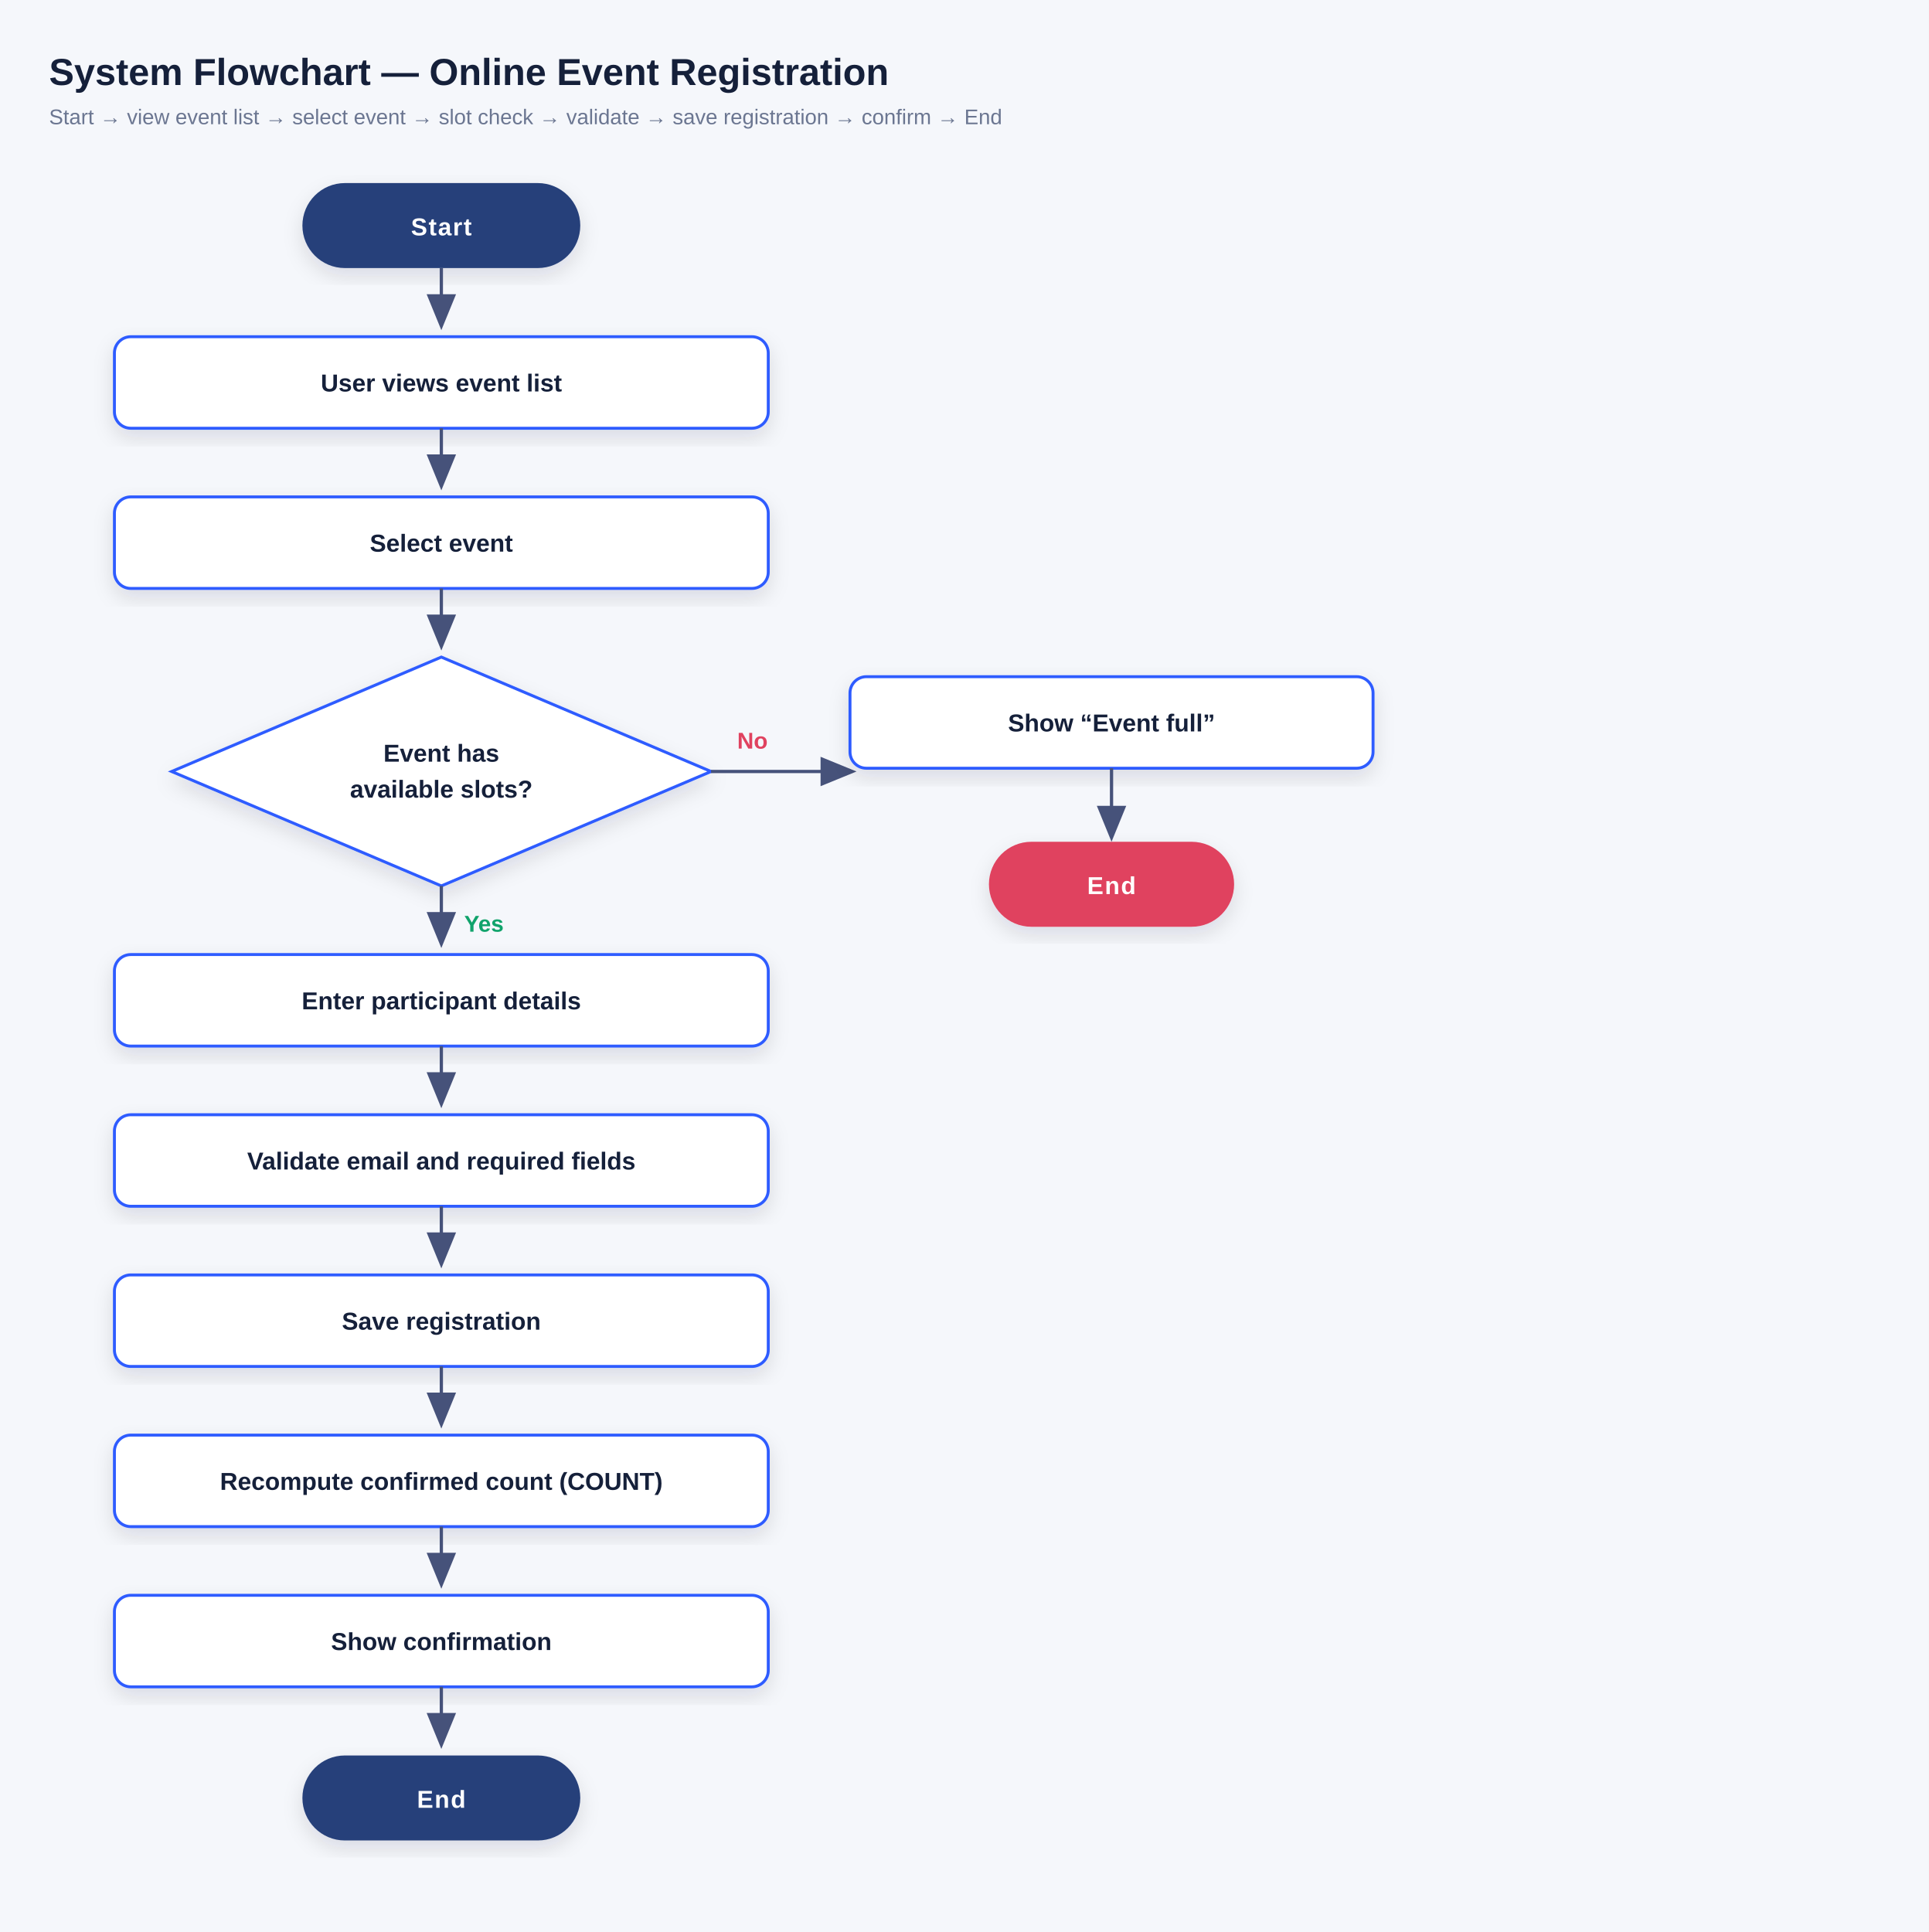
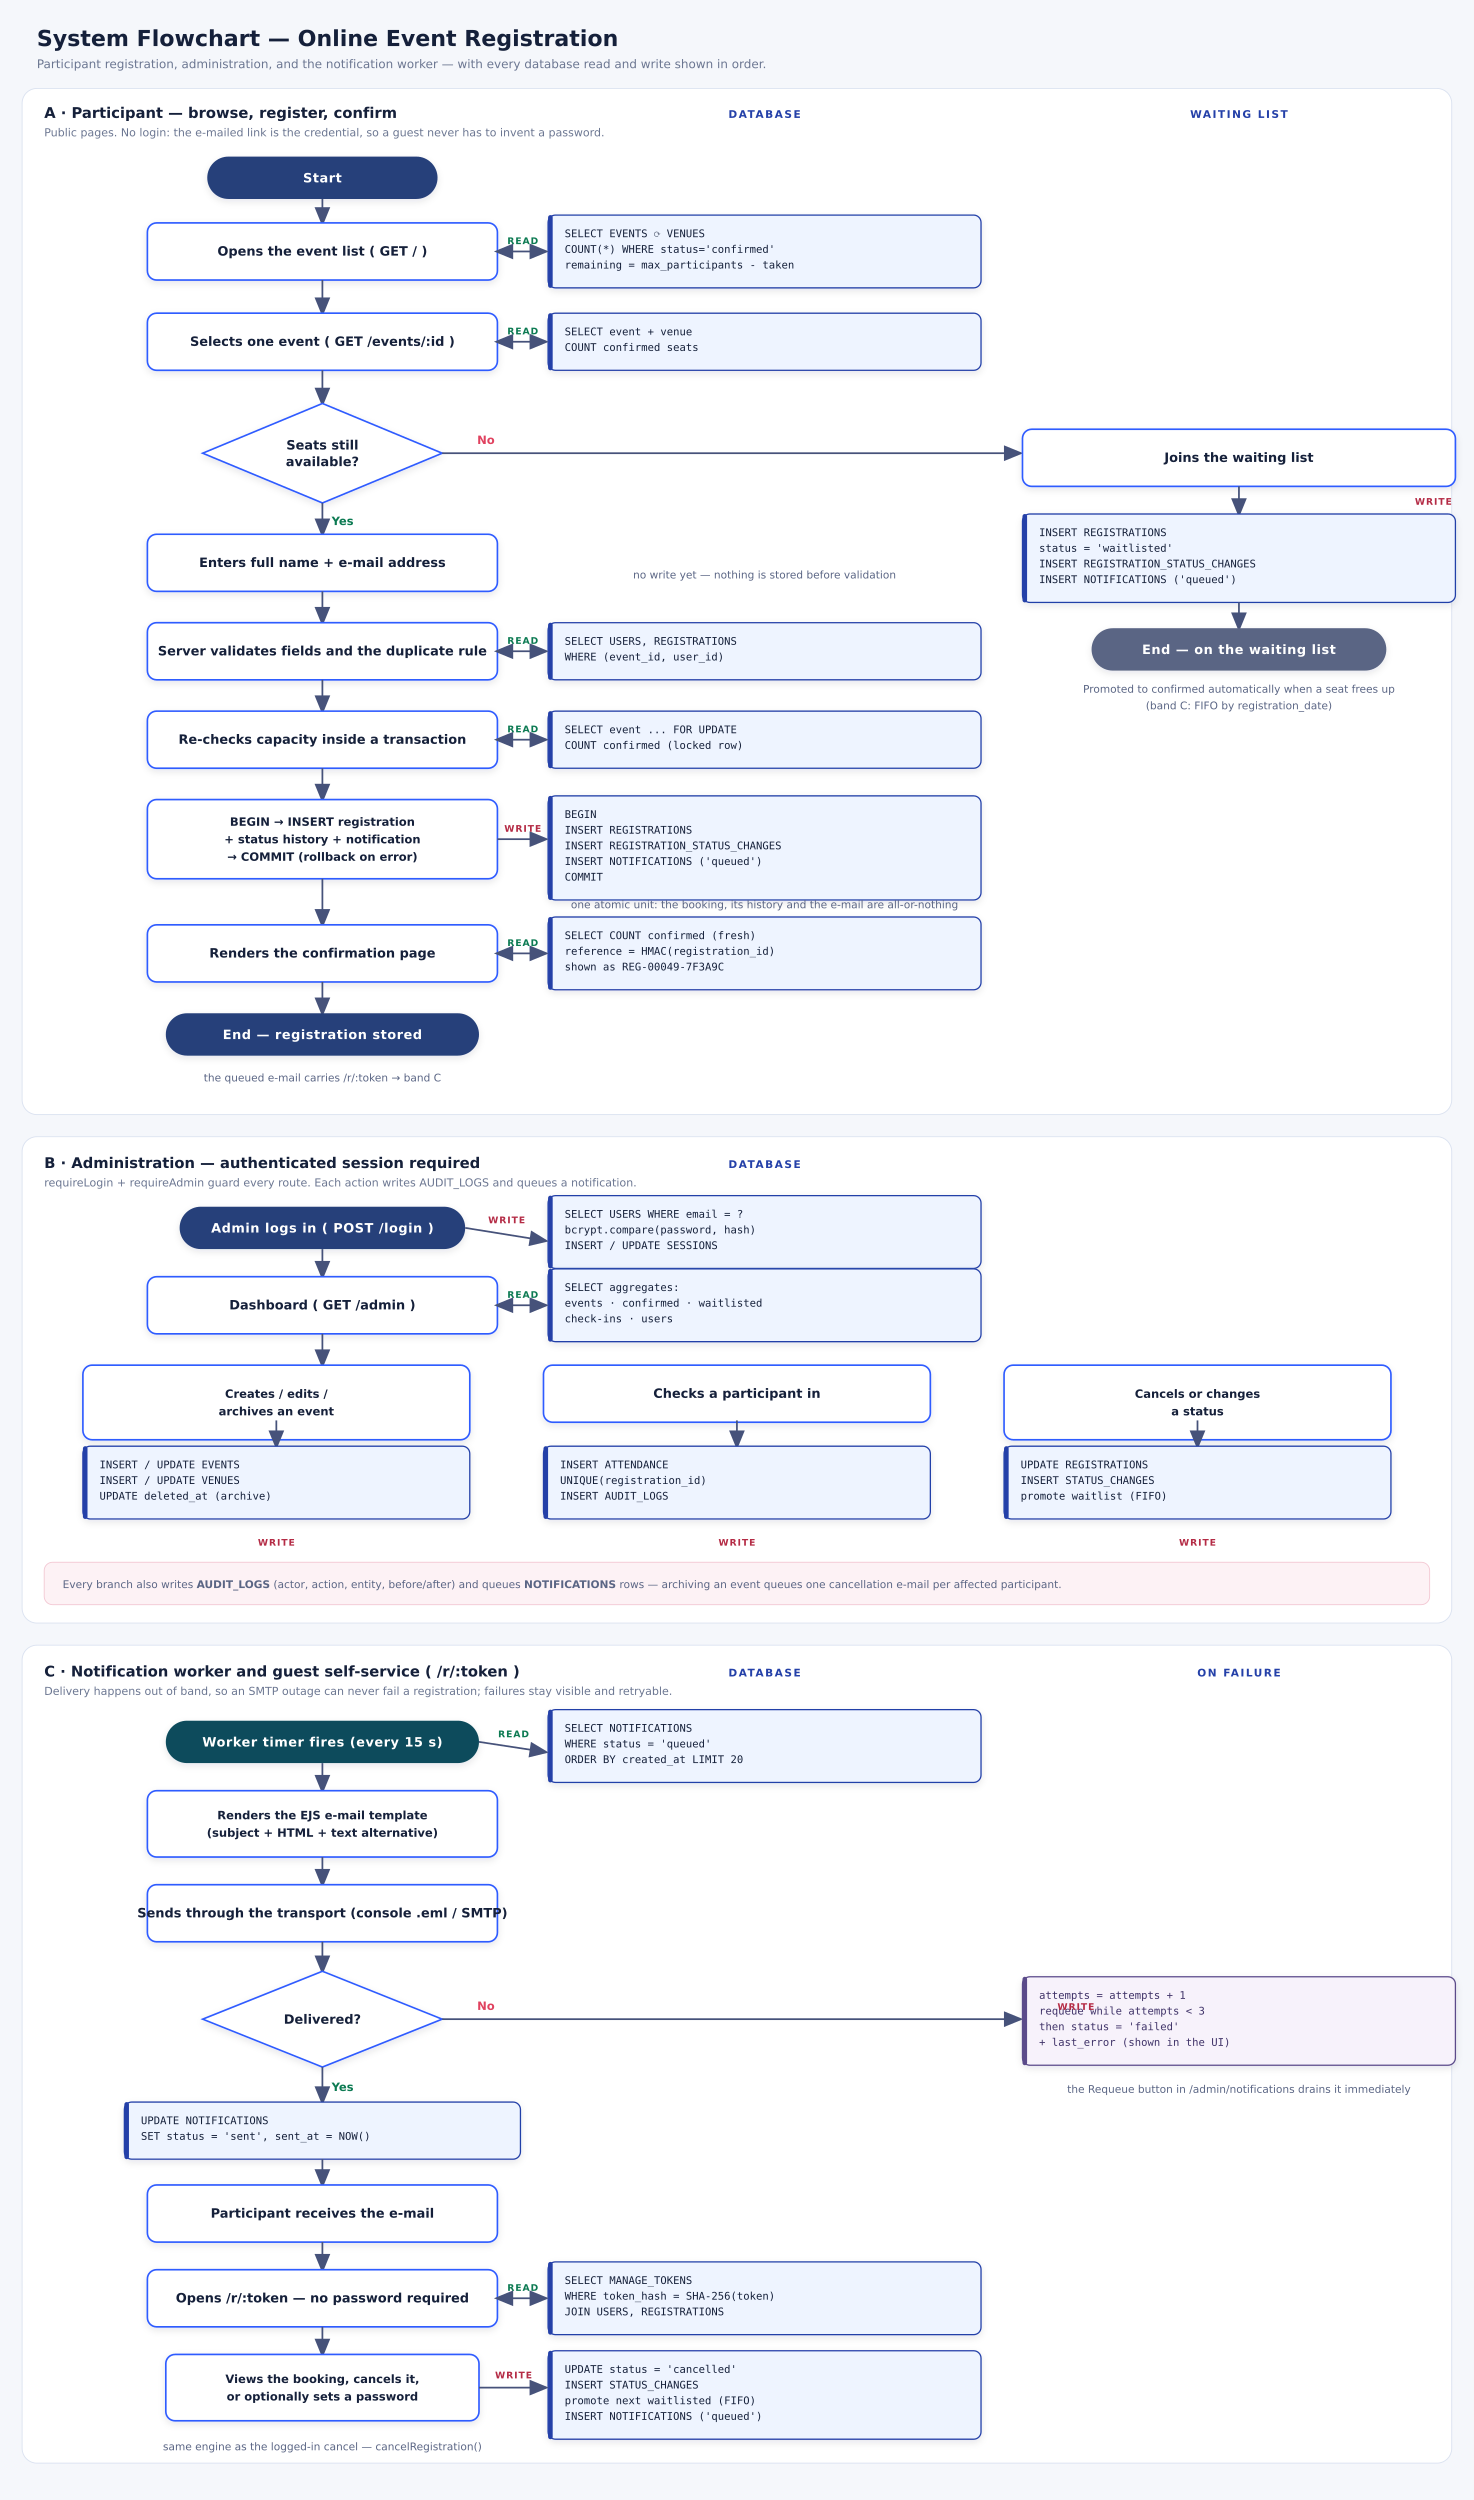
- <svg xmlns="http://www.w3.org/2000/svg" viewBox="0 0 1180 1182" width="1180" height="1182" font-family="'Segoe UI',Arial,Helvetica,sans-serif">
+ <svg xmlns="http://www.w3.org/2000/svg" viewBox="0 0 1600 2714" width="1600" height="2714" font-family="'Segoe UI','DejaVu Sans',Arial,Helvetica,sans-serif">
  <defs>
-     <style>.box{fill:#fff;stroke:#2f5bff;stroke-width:1.8}.proc{fill:#15203a;font-size:15px;font-weight:600}.term{fill:#fff;font-size:15px;font-weight:700;letter-spacing:.05em}.arr{stroke:#46527a;stroke-width:2;fill:none}.yes{fill:#10a36b;font-size:14px;font-weight:700}.no{fill:#e0425f;font-size:14px;font-weight:700}.h1{fill:#15203a;font-size:23px;font-weight:700}.sub{fill:#6b7691;font-size:13px}</style>
+     <style>
+ .box{fill:#fff;stroke:#2f5bff;stroke-width:1.8}
+ .proc{fill:#15203a;font-size:14px;font-weight:600}
+ .proc-s{fill:#15203a;font-size:12.5px;font-weight:600}
+ .term{fill:#fff;font-size:14px;font-weight:700;letter-spacing:.04em}
+ .arr{stroke:#46527a;stroke-width:1.9;fill:none}
+ .yes{fill:#0c7a52;font-size:12.5px;font-weight:700}
+ .no{fill:#e0425f;font-size:12.5px;font-weight:700}
+ .h1{fill:#15203a;font-size:24px;font-weight:700}
+ .sub{fill:#6b7691;font-size:13px}
+ .sec{fill:#15203a;font-size:16px;font-weight:700}
+ .secs{fill:#6b7691;font-size:12px}
+ .colhead{fill:#2440a8;font-size:11.5px;font-weight:700;letter-spacing:.14em}
+ .db{fill:#eef4ff;stroke:#2440a8;stroke-width:1.4}
+ .dbn{fill:#f7f2fb;stroke:#5b4b8a;stroke-width:1.4}
+ .dbt{fill:#15203a;font-family:'Consolas','DejaVu Sans Mono','Courier New',monospace;font-size:11.5px}
+ .dbn-t{fill:#3f3268;font-family:'Consolas','DejaVu Sans Mono','Courier New',monospace;font-size:11.5px}
+ .rw{fill:#0c7a52;font-size:10px;font-weight:700;letter-spacing:.1em}
+ .ww{fill:#b42b45;font-size:10px;font-weight:700;letter-spacing:.1em}
+ .note{fill:#5a6584;font-size:11.5px}
+ </style>
    <marker id="ah" markerWidth="11" markerHeight="9" refX="9" refY="4.5" orient="auto">
      <path d="M0 0 L11 4.5 L0 9 z" fill="#46527a" />
    </marker>
-     <filter id="sh2" x="-20%" y="-20%" width="140%" height="140%">
-       <feDropShadow dx="0" dy="5" stdDeviation="6" flood-color="#15203a" flood-opacity="0.12" />
+     <marker id="ahs" markerWidth="11" markerHeight="9" refX="2" refY="4.5" orient="auto">
+       <path d="M11 0 L0 4.5 L11 9 z" fill="#46527a" />
+     </marker>
+     <filter id="sh" x="-20%" y="-30%" width="140%" height="160%">
+       <feDropShadow dx="0" dy="3" stdDeviation="4" flood-color="#15203a" flood-opacity="0.10" />
    </filter>
  </defs>
-   <rect width="1180" height="1182" fill="#f5f7fb" />
-   <text class="h1" x="30" y="52">System Flowchart — Online Event Registration</text>
-   <text class="sub" x="30" y="76">Start → view event list → select event → slot check → validate → save registration → confirm → End</text>
-   <g filter="url(#sh2)">
-     <rect x="185.0" y="112" width="170" height="52" rx="26" fill="#26407a" />
-   </g>
-   <text class="term" x="270.0" y="144" text-anchor="middle">Start</text>
-   <line class="arr" x1="270.0" y1="164" x2="270.0" y2="198" marker-end="url(#ah)" />
-   <g filter="url(#sh2)">
-     <rect class="box" x="70.0" y="206" width="400" height="56" rx="10" />
-   </g>
-   <text class="proc" x="270.0" y="239.5" text-anchor="middle">User views event list</text>
-   <line class="arr" x1="270.0" y1="262" x2="270.0" y2="296" marker-end="url(#ah)" />
-   <g filter="url(#sh2)">
-     <rect class="box" x="70.0" y="304" width="400" height="56" rx="10" />
-   </g>
-   <text class="proc" x="270.0" y="337.5" text-anchor="middle">Select event</text>
-   <line class="arr" x1="270.0" y1="360" x2="270.0" y2="394" marker-end="url(#ah)" />
-   <g filter="url(#sh2)">
-     <path d="M270.0 402 L435.0 472.0 L270.0 542 L105.0 472.0 Z" fill="#fff" stroke="#2f5bff" stroke-width="1.8" />
-   </g>
-   <text class="proc" x="270.0" y="466.0" text-anchor="middle">Event has</text>
-   <text class="proc" x="270.0" y="488.0" text-anchor="middle">available slots?</text>
-   <line class="arr" x1="435.0" y1="472.0" x2="520.0" y2="472.0" marker-end="url(#ah)" />
-   <text class="no" x="451.0" y="458.0">No</text>
-   <g filter="url(#sh2)">
-     <rect class="box" x="520.0" y="414" width="320" height="56" rx="10" />
-   </g>
-   <text class="proc" x="680" y="447.5" text-anchor="middle">Show “Event full”</text>
-   <line class="arr" x1="680" y1="470" x2="680" y2="511" marker-end="url(#ah)" />
-   <g filter="url(#sh2)">
-     <rect x="605.0" y="515" width="150" height="52" rx="26" fill="#e0425f" />
-   </g>
-   <text class="term" x="680" y="547" text-anchor="middle">End</text>
-   <line class="arr" x1="270.0" y1="542" x2="270.0" y2="576" marker-end="url(#ah)" />
-   <text class="yes" x="284.0" y="570">Yes</text>
-   <g filter="url(#sh2)">
-     <rect class="box" x="70.0" y="584" width="400" height="56" rx="10" />
-   </g>
-   <text class="proc" x="270.0" y="617.5" text-anchor="middle">Enter participant details</text>
-   <line class="arr" x1="270.0" y1="640" x2="270.0" y2="674" marker-end="url(#ah)" />
-   <g filter="url(#sh2)">
-     <rect class="box" x="70.0" y="682" width="400" height="56" rx="10" />
-   </g>
-   <text class="proc" x="270.0" y="715.5" text-anchor="middle">Validate email and required fields</text>
-   <line class="arr" x1="270.0" y1="738" x2="270.0" y2="772" marker-end="url(#ah)" />
-   <g filter="url(#sh2)">
-     <rect class="box" x="70.0" y="780" width="400" height="56" rx="10" />
-   </g>
-   <text class="proc" x="270.0" y="813.5" text-anchor="middle">Save registration</text>
-   <line class="arr" x1="270.0" y1="836" x2="270.0" y2="870" marker-end="url(#ah)" />
-   <g filter="url(#sh2)">
-     <rect class="box" x="70.0" y="878" width="400" height="56" rx="10" />
-   </g>
-   <text class="proc" x="270.0" y="911.5" text-anchor="middle">Recompute confirmed count (COUNT)</text>
-   <line class="arr" x1="270.0" y1="934" x2="270.0" y2="968" marker-end="url(#ah)" />
-   <g filter="url(#sh2)">
-     <rect class="box" x="70.0" y="976" width="400" height="56" rx="10" />
-   </g>
-   <text class="proc" x="270.0" y="1009.5" text-anchor="middle">Show confirmation</text>
-   <line class="arr" x1="270.0" y1="1032" x2="270.0" y2="1066" marker-end="url(#ah)" />
-   <g filter="url(#sh2)">
-     <rect x="185.0" y="1074" width="170" height="52" rx="26" fill="#26407a" />
-   </g>
-   <text class="term" x="270.0" y="1106" text-anchor="middle">End</text>
+   <rect width="1600" height="2714" fill="#f5f7fb" />
+   <text class="h1" x="40" y="50">System Flowchart — Online Event Registration</text>
+   <text class="sub" x="40" y="74">Participant registration, administration, and the notification worker — with every database read and write shown in order.</text>
+   <rect x="24" y="96" width="1552" height="1114" rx="16" fill="#ffffff" stroke="#dbe2f0" />
+   <text class="sec" x="48" y="128">A · Participant — browse, register, confirm</text>
+   <text class="secs" x="48" y="148">Public pages. No login: the e-mailed link is the credential, so a guest never has to invent a password.</text>
+   <text class="colhead" x="830" y="128" text-anchor="middle">DATABASE</text>
+   <text class="colhead" x="1345" y="128" text-anchor="middle">WAITING LIST</text>
+   <g filter="url(#sh)">
+     <rect x="225.0" y="170" width="250" height="46" rx="23.0" fill="#26407a" />
+   </g>
+   <text class="term" x="350" y="198.0" text-anchor="middle">Start</text>
+   <path class="arr" d="M350 216 L350 242" marker-end="url(#ah)" fill="none" />
+   <g filter="url(#sh)">
+     <rect class="box" x="160.0" y="242" width="380" height="62" rx="10" />
+   </g>
+   <text class="proc" x="350" y="277.5" text-anchor="middle">Opens the event list  ( GET / )</text>
+   <g filter="url(#sh)">
+     <rect class="db" x="595.0" y="233.5" width="470" height="79" rx="8" />
+   </g>
+   <rect x="595.0" y="233.5" width="5" height="79" rx="2.5" fill="#2440a8" />
+   <text class="dbt" x="613.0" y="257.5">SELECT EVENTS ⟳ VENUES</text>
+   <text class="dbt" x="613.0" y="274.5">COUNT(*) WHERE status='confirmed'</text>
+   <text class="dbt" x="613.0" y="291.5">remaining = max_participants - taken</text>
+   <path class="arr" d="M540.0 273.0 L592.0 273.0" marker-end="url(#ah)" marker-start="url(#ahs)" fill="none" />
+   <text class="rw" x="567.5" y="265.0" text-anchor="middle">READ</text>
+   <path class="arr" d="M350 304 L350 340" marker-end="url(#ah)" fill="none" />
+   <g filter="url(#sh)">
+     <rect class="box" x="160.0" y="340" width="380" height="62" rx="10" />
+   </g>
+   <text class="proc" x="350" y="375.5" text-anchor="middle">Selects one event  ( GET /events/:id )</text>
+   <g filter="url(#sh)">
+     <rect class="db" x="595.0" y="340.0" width="470" height="62" rx="8" />
+   </g>
+   <rect x="595.0" y="340.0" width="5" height="62" rx="2.5" fill="#2440a8" />
+   <text class="dbt" x="613.0" y="364.0">SELECT event + venue</text>
+   <text class="dbt" x="613.0" y="381.0">COUNT confirmed seats</text>
+   <path class="arr" d="M540.0 371.0 L592.0 371.0" marker-end="url(#ah)" marker-start="url(#ahs)" fill="none" />
+   <text class="rw" x="567.5" y="363.0" text-anchor="middle">READ</text>
+   <path class="arr" d="M350 402 L350 438" marker-end="url(#ah)" fill="none" />
+   <g filter="url(#sh)">
+     <path d="M350 438 L480.0 492.0 L350 546 L220.0 492.0 Z" fill="#fff" stroke="#2f5bff" stroke-width="1.8" />
+   </g>
+   <text class="proc" x="350" y="488.0" text-anchor="middle">Seats still</text>
+   <text class="proc" x="350" y="506.0" text-anchor="middle">available?</text>
+   <path class="arr" d="M480 492 L1107.0 492" marker-end="url(#ah)" fill="none" />
+   <text class="no" x="518" y="482" text-anchor="start">No</text>
+   <g filter="url(#sh)">
+     <rect class="box" x="1110.0" y="466" width="470" height="62" rx="10" />
+   </g>
+   <text class="proc" x="1345" y="501.5" text-anchor="middle">Joins the waiting list</text>
+   <path class="arr" d="M1345 528 L1345 558" marker-end="url(#ah)" fill="none" />
+   <g filter="url(#sh)">
+     <rect class="db" x="1110.0" y="558" width="470" height="96" rx="8" />
+   </g>
+   <rect x="1110.0" y="558" width="5" height="96" rx="2.5" fill="#2440a8" />
+   <text class="dbt" x="1128.0" y="582">INSERT REGISTRATIONS</text>
+   <text class="dbt" x="1128.0" y="599">  status = 'waitlisted'</text>
+   <text class="dbt" x="1128.0" y="616">INSERT REGISTRATION_STATUS_CHANGES</text>
+   <text class="dbt" x="1128.0" y="633">INSERT NOTIFICATIONS  ('queued')</text>
+   <text class="ww" x="1536.0" y="548" text-anchor="start">WRITE</text>
+   <path class="arr" d="M1345 654 L1345 682" marker-end="url(#ah)" fill="none" />
+   <g filter="url(#sh)">
+     <rect x="1185.0" y="682" width="320" height="46" rx="23.0" fill="#5a6584" />
+   </g>
+   <text class="term" x="1345" y="710.0" text-anchor="middle">End — on the waiting list</text>
+   <text class="note" x="1345" y="752" text-anchor="middle">Promoted to confirmed automatically when a seat frees up</text>
+   <text class="note" x="1345" y="770" text-anchor="middle">(band C: FIFO by registration_date)</text>
+   <path class="arr" d="M350 546 L350 580" marker-end="url(#ah)" fill="none" />
+   <text class="yes" x="360" y="570" text-anchor="start">Yes</text>
+   <g filter="url(#sh)">
+     <rect class="box" x="160.0" y="580" width="380" height="62" rx="10" />
+   </g>
+   <text class="proc" x="350" y="615.5" text-anchor="middle">Enters full name + e-mail address</text>
+   <text class="note" x="830" y="628" text-anchor="middle">no write yet — nothing is stored before validation</text>
+   <path class="arr" d="M350 642 L350 676" marker-end="url(#ah)" fill="none" />
+   <g filter="url(#sh)">
+     <rect class="box" x="160.0" y="676" width="380" height="62" rx="10" />
+   </g>
+   <text class="proc" x="350" y="711.5" text-anchor="middle">Server validates fields and the duplicate rule</text>
+   <g filter="url(#sh)">
+     <rect class="db" x="595.0" y="676.0" width="470" height="62" rx="8" />
+   </g>
+   <rect x="595.0" y="676.0" width="5" height="62" rx="2.5" fill="#2440a8" />
+   <text class="dbt" x="613.0" y="700.0">SELECT USERS, REGISTRATIONS</text>
+   <text class="dbt" x="613.0" y="717.0">WHERE (event_id, user_id)</text>
+   <path class="arr" d="M540.0 707.0 L592.0 707.0" marker-end="url(#ah)" marker-start="url(#ahs)" fill="none" />
+   <text class="rw" x="567.5" y="699.0" text-anchor="middle">READ</text>
+   <path class="arr" d="M350 738 L350 772" marker-end="url(#ah)" fill="none" />
+   <g filter="url(#sh)">
+     <rect class="box" x="160.0" y="772" width="380" height="62" rx="10" />
+   </g>
+   <text class="proc" x="350" y="807.5" text-anchor="middle">Re-checks capacity inside a transaction</text>
+   <g filter="url(#sh)">
+     <rect class="db" x="595.0" y="772.0" width="470" height="62" rx="8" />
+   </g>
+   <rect x="595.0" y="772.0" width="5" height="62" rx="2.5" fill="#2440a8" />
+   <text class="dbt" x="613.0" y="796.0">SELECT event ... FOR UPDATE</text>
+   <text class="dbt" x="613.0" y="813.0">COUNT confirmed (locked row)</text>
+   <path class="arr" d="M540.0 803.0 L592.0 803.0" marker-end="url(#ah)" marker-start="url(#ahs)" fill="none" />
+   <text class="rw" x="567.5" y="795.0" text-anchor="middle">READ</text>
+   <path class="arr" d="M350 834 L350 868" marker-end="url(#ah)" fill="none" />
+   <g filter="url(#sh)">
+     <rect class="box" x="160.0" y="868" width="380" height="86" rx="10" />
+   </g>
+   <text class="proc-s" x="350" y="896.5" text-anchor="middle">BEGIN → INSERT registration</text>
+   <text class="proc-s" x="350" y="915.5" text-anchor="middle">+ status history + notification</text>
+   <text class="proc-s" x="350" y="934.5" text-anchor="middle">→ COMMIT  (rollback on error)</text>
+   <g filter="url(#sh)">
+     <rect class="db" x="595.0" y="864" width="470" height="113" rx="8" />
+   </g>
+   <rect x="595.0" y="864" width="5" height="113" rx="2.5" fill="#2440a8" />
+   <text class="dbt" x="613.0" y="888">BEGIN</text>
+   <text class="dbt" x="613.0" y="905">INSERT REGISTRATIONS</text>
+   <text class="dbt" x="613.0" y="922">INSERT REGISTRATION_STATUS_CHANGES</text>
+   <text class="dbt" x="613.0" y="939">INSERT NOTIFICATIONS ('queued')</text>
+   <text class="dbt" x="613.0" y="956">COMMIT</text>
+   <path class="arr" d="M540.0 911 L592.0 911" marker-end="url(#ah)" fill="none" />
+   <text class="ww" x="567.5" y="903" text-anchor="middle">WRITE</text>
+   <text class="note" x="830" y="986" text-anchor="middle">one atomic unit: the booking, its history and the e-mail are all-or-nothing</text>
+   <path class="arr" d="M350 954 L350 1004" marker-end="url(#ah)" fill="none" />
+   <g filter="url(#sh)">
+     <rect class="box" x="160.0" y="1004" width="380" height="62" rx="10" />
+   </g>
+   <text class="proc" x="350" y="1039.5" text-anchor="middle">Renders the confirmation page</text>
+   <g filter="url(#sh)">
+     <rect class="db" x="595.0" y="995.5" width="470" height="79" rx="8" />
+   </g>
+   <rect x="595.0" y="995.5" width="5" height="79" rx="2.5" fill="#2440a8" />
+   <text class="dbt" x="613.0" y="1019.5">SELECT COUNT confirmed (fresh)</text>
+   <text class="dbt" x="613.0" y="1036.5">reference = HMAC(registration_id)</text>
+   <text class="dbt" x="613.0" y="1053.5">shown as REG-00049-7F3A9C</text>
+   <path class="arr" d="M540.0 1035.0 L592.0 1035.0" marker-end="url(#ah)" marker-start="url(#ahs)" fill="none" />
+   <text class="rw" x="567.5" y="1027.0" text-anchor="middle">READ</text>
+   <path class="arr" d="M350 1066 L350 1100" marker-end="url(#ah)" fill="none" />
+   <g filter="url(#sh)">
+     <rect x="180.0" y="1100" width="340" height="46" rx="23.0" fill="#26407a" />
+   </g>
+   <text class="term" x="350" y="1128.0" text-anchor="middle">End — registration stored</text>
+   <text class="note" x="350" y="1174" text-anchor="middle">the queued e-mail carries /r/:token → band C</text>
+   <rect x="24" y="1234" width="1552" height="528" rx="16" fill="#ffffff" stroke="#dbe2f0" />
+   <text class="sec" x="48" y="1268">B · Administration — authenticated session required</text>
+   <text class="secs" x="48" y="1288">requireLogin + requireAdmin guard every route. Each action writes AUDIT_LOGS and queues a notification.</text>
+   <text class="colhead" x="830" y="1268" text-anchor="middle">DATABASE</text>
+   <g filter="url(#sh)">
+     <rect x="195.0" y="1310" width="310" height="46" rx="23.0" fill="#26407a" />
+   </g>
+   <text class="term" x="350" y="1338.0" text-anchor="middle">Admin logs in  ( POST /login )</text>
+   <g filter="url(#sh)">
+     <rect class="db" x="595.0" y="1298" width="470" height="79" rx="8" />
+   </g>
+   <rect x="595.0" y="1298" width="5" height="79" rx="2.5" fill="#2440a8" />
+   <text class="dbt" x="613.0" y="1322">SELECT USERS WHERE email = ?</text>
+   <text class="dbt" x="613.0" y="1339">bcrypt.compare(password, hash)</text>
+   <text class="dbt" x="613.0" y="1356">INSERT / UPDATE SESSIONS</text>
+   <path class="arr" d="M505 1333 L592.0 1347" marker-end="url(#ah)" fill="none" />
+   <text class="ww" x="550.0" y="1328" text-anchor="middle">WRITE</text>
+   <path class="arr" d="M350 1356 L350 1386" marker-end="url(#ah)" fill="none" />
+   <g filter="url(#sh)">
+     <rect class="box" x="160.0" y="1386" width="380" height="62" rx="10" />
+   </g>
+   <text class="proc" x="350" y="1421.5" text-anchor="middle">Dashboard  ( GET /admin )</text>
+   <g filter="url(#sh)">
+     <rect class="db" x="595.0" y="1377.5" width="470" height="79" rx="8" />
+   </g>
+   <rect x="595.0" y="1377.5" width="5" height="79" rx="2.5" fill="#2440a8" />
+   <text class="dbt" x="613.0" y="1401.5">SELECT aggregates:</text>
+   <text class="dbt" x="613.0" y="1418.5">events · confirmed · waitlisted</text>
+   <text class="dbt" x="613.0" y="1435.5">check-ins · users</text>
+   <path class="arr" d="M540.0 1417.0 L592.0 1417.0" marker-end="url(#ah)" marker-start="url(#ahs)" fill="none" />
+   <text class="rw" x="567.5" y="1409.0" text-anchor="middle">READ</text>
+   <path class="arr" d="M350 1448 L350 1482" marker-end="url(#ah)" fill="none" />
+   <g filter="url(#sh)">
+     <rect class="box" x="90.0" y="1482" width="420" height="81" rx="10" />
+   </g>
+   <text class="proc-s" x="300" y="1517.5" text-anchor="middle">Creates / edits /</text>
+   <text class="proc-s" x="300" y="1536.5" text-anchor="middle">archives an event</text>
+   <path class="arr" d="M300 1542 L300 1570" marker-end="url(#ah)" fill="none" />
+   <g filter="url(#sh)">
+     <rect class="db" x="90.0" y="1570" width="420" height="79" rx="8" />
+   </g>
+   <rect x="90.0" y="1570" width="5" height="79" rx="2.5" fill="#2440a8" />
+   <text class="dbt" x="108.0" y="1594">INSERT / UPDATE EVENTS</text>
+   <text class="dbt" x="108.0" y="1611">INSERT / UPDATE VENUES</text>
+   <text class="dbt" x="108.0" y="1628">UPDATE deleted_at (archive)</text>
+   <text class="ww" x="300" y="1678" text-anchor="middle">WRITE</text>
+   <g filter="url(#sh)">
+     <rect class="box" x="590.0" y="1482" width="420" height="62" rx="10" />
+   </g>
+   <text class="proc" x="800" y="1517.5" text-anchor="middle">Checks a participant in</text>
+   <path class="arr" d="M800 1542 L800 1570" marker-end="url(#ah)" fill="none" />
+   <g filter="url(#sh)">
+     <rect class="db" x="590.0" y="1570" width="420" height="79" rx="8" />
+   </g>
+   <rect x="590.0" y="1570" width="5" height="79" rx="2.5" fill="#2440a8" />
+   <text class="dbt" x="608.0" y="1594">INSERT ATTENDANCE</text>
+   <text class="dbt" x="608.0" y="1611">UNIQUE(registration_id)</text>
+   <text class="dbt" x="608.0" y="1628">INSERT AUDIT_LOGS</text>
+   <text class="ww" x="800" y="1678" text-anchor="middle">WRITE</text>
+   <g filter="url(#sh)">
+     <rect class="box" x="1090.0" y="1482" width="420" height="81" rx="10" />
+   </g>
+   <text class="proc-s" x="1300" y="1517.5" text-anchor="middle">Cancels or changes</text>
+   <text class="proc-s" x="1300" y="1536.5" text-anchor="middle">a status</text>
+   <path class="arr" d="M1300 1542 L1300 1570" marker-end="url(#ah)" fill="none" />
+   <g filter="url(#sh)">
+     <rect class="db" x="1090.0" y="1570" width="420" height="79" rx="8" />
+   </g>
+   <rect x="1090.0" y="1570" width="5" height="79" rx="2.5" fill="#2440a8" />
+   <text class="dbt" x="1108.0" y="1594">UPDATE REGISTRATIONS</text>
+   <text class="dbt" x="1108.0" y="1611">INSERT STATUS_CHANGES</text>
+   <text class="dbt" x="1108.0" y="1628">promote waitlist (FIFO)</text>
+   <text class="ww" x="1300" y="1678" text-anchor="middle">WRITE</text>
+   <rect x="48" y="1696" width="1504" height="46" rx="9" fill="#fdf2f5" stroke="#f3c9d4" />
+   <text class="note" x="68" y="1724">Every branch also writes <tspan font-weight="700">AUDIT_LOGS</tspan> (actor, action, entity, before/after) and queues <tspan font-weight="700">NOTIFICATIONS</tspan> rows — archiving an event queues one cancellation e-mail per affected participant.</text>
+   <rect x="24" y="1786" width="1552" height="888" rx="16" fill="#ffffff" stroke="#dbe2f0" />
+   <text class="sec" x="48" y="1820">C · Notification worker and guest self-service  ( /r/:token )</text>
+   <text class="secs" x="48" y="1840">Delivery happens out of band, so an SMTP outage can never fail a registration; failures stay visible and retryable.</text>
+   <text class="colhead" x="830" y="1820" text-anchor="middle">DATABASE</text>
+   <text class="colhead" x="1345" y="1820" text-anchor="middle">ON FAILURE</text>
+   <g filter="url(#sh)">
+     <rect x="180.0" y="1868" width="340" height="46" rx="23.0" fill="#0f4c5c" />
+   </g>
+   <text class="term" x="350" y="1896.0" text-anchor="middle">Worker timer fires (every 15 s)</text>
+   <g filter="url(#sh)">
+     <rect class="db" x="595.0" y="1856" width="470" height="79" rx="8" />
+   </g>
+   <rect x="595.0" y="1856" width="5" height="79" rx="2.5" fill="#2440a8" />
+   <text class="dbt" x="613.0" y="1880">SELECT NOTIFICATIONS</text>
+   <text class="dbt" x="613.0" y="1897">WHERE status = 'queued'</text>
+   <text class="dbt" x="613.0" y="1914">ORDER BY created_at LIMIT 20</text>
+   <path class="arr" d="M520 1891 L592.0 1902" marker-end="url(#ah)" fill="none" />
+   <text class="rw" x="557.5" y="1886" text-anchor="middle">READ</text>
+   <path class="arr" d="M350 1914 L350 1944" marker-end="url(#ah)" fill="none" />
+   <g filter="url(#sh)">
+     <rect class="box" x="160.0" y="1944" width="380" height="72" rx="10" />
+   </g>
+   <text class="proc-s" x="350" y="1975.0" text-anchor="middle">Renders the EJS e-mail template</text>
+   <text class="proc-s" x="350" y="1994.0" text-anchor="middle">(subject + HTML + text alternative)</text>
+   <path class="arr" d="M350 2016 L350 2046" marker-end="url(#ah)" fill="none" />
+   <g filter="url(#sh)">
+     <rect class="box" x="160.0" y="2046" width="380" height="62" rx="10" />
+   </g>
+   <text class="proc" x="350" y="2081.5" text-anchor="middle">Sends through the transport (console .eml / SMTP)</text>
+   <path class="arr" d="M350 2108 L350 2140" marker-end="url(#ah)" fill="none" />
+   <g filter="url(#sh)">
+     <path d="M350 2140 L480.0 2192.0 L350 2244 L220.0 2192.0 Z" fill="#fff" stroke="#2f5bff" stroke-width="1.8" />
+   </g>
+   <text class="proc" x="350" y="2197.0" text-anchor="middle">Delivered?</text>
+   <path class="arr" d="M480 2192 L1107.0 2192" marker-end="url(#ah)" fill="none" />
+   <text class="no" x="518" y="2182" text-anchor="start">No</text>
+   <g filter="url(#sh)">
+     <rect class="dbn" x="1110.0" y="2146" width="470" height="96" rx="8" />
+   </g>
+   <rect x="1110.0" y="2146" width="5" height="96" rx="2.5" fill="#5b4b8a" />
+   <text class="dbn-t" x="1128.0" y="2170">attempts = attempts + 1</text>
+   <text class="dbn-t" x="1128.0" y="2187">requeue while attempts &lt; 3</text>
+   <text class="dbn-t" x="1128.0" y="2204">then status = 'failed'</text>
+   <text class="dbn-t" x="1128.0" y="2221">+ last_error (shown in the UI)</text>
+   <text class="ww" x="1168.0" y="2182" text-anchor="middle">WRITE</text>
+   <text class="note" x="1345" y="2272" text-anchor="middle">the Requeue button in /admin/notifications drains it immediately</text>
+   <path class="arr" d="M350 2244 L350 2282" marker-end="url(#ah)" fill="none" />
+   <text class="yes" x="360" y="2270" text-anchor="start">Yes</text>
+   <g filter="url(#sh)">
+     <rect class="db" x="135.0" y="2282" width="430" height="62" rx="8" />
+   </g>
+   <rect x="135.0" y="2282" width="5" height="62" rx="2.5" fill="#2440a8" />
+   <text class="dbt" x="153.0" y="2306">UPDATE NOTIFICATIONS</text>
+   <text class="dbt" x="153.0" y="2323">SET status = 'sent', sent_at = NOW()</text>
+   <path class="arr" d="M350 2344 L350 2372" marker-end="url(#ah)" fill="none" />
+   <g filter="url(#sh)">
+     <rect class="box" x="160.0" y="2372" width="380" height="62" rx="10" />
+   </g>
+   <text class="proc" x="350" y="2407.5" text-anchor="middle">Participant receives the e-mail</text>
+   <path class="arr" d="M350 2434 L350 2464" marker-end="url(#ah)" fill="none" />
+   <g filter="url(#sh)">
+     <rect class="box" x="160.0" y="2464" width="380" height="62" rx="10" />
+   </g>
+   <text class="proc" x="350" y="2499.5" text-anchor="middle">Opens /r/:token — no password required</text>
+   <g filter="url(#sh)">
+     <rect class="db" x="595.0" y="2455.5" width="470" height="79" rx="8" />
+   </g>
+   <rect x="595.0" y="2455.5" width="5" height="79" rx="2.5" fill="#2440a8" />
+   <text class="dbt" x="613.0" y="2479.5">SELECT MANAGE_TOKENS</text>
+   <text class="dbt" x="613.0" y="2496.5">WHERE token_hash = SHA-256(token)</text>
+   <text class="dbt" x="613.0" y="2513.5">JOIN USERS, REGISTRATIONS</text>
+   <path class="arr" d="M540.0 2495.0 L592.0 2495.0" marker-end="url(#ah)" marker-start="url(#ahs)" fill="none" />
+   <text class="rw" x="567.5" y="2487.0" text-anchor="middle">READ</text>
+   <path class="arr" d="M350 2526 L350 2556" marker-end="url(#ah)" fill="none" />
+   <g filter="url(#sh)">
+     <rect class="box" x="180.0" y="2556" width="340" height="72" rx="10" />
+   </g>
+   <text class="proc-s" x="350" y="2587.0" text-anchor="middle">Views the booking, cancels it,</text>
+   <text class="proc-s" x="350" y="2606.0" text-anchor="middle">or optionally sets a password</text>
+   <g filter="url(#sh)">
+     <rect class="db" x="595.0" y="2552" width="470" height="96" rx="8" />
+   </g>
+   <rect x="595.0" y="2552" width="5" height="96" rx="2.5" fill="#2440a8" />
+   <text class="dbt" x="613.0" y="2576">UPDATE status = 'cancelled'</text>
+   <text class="dbt" x="613.0" y="2593">INSERT STATUS_CHANGES</text>
+   <text class="dbt" x="613.0" y="2610">promote next waitlisted (FIFO)</text>
+   <text class="dbt" x="613.0" y="2627">INSERT NOTIFICATIONS ('queued')</text>
+   <path class="arr" d="M520 2592 L592.0 2592" marker-end="url(#ah)" fill="none" />
+   <text class="ww" x="557.5" y="2582" text-anchor="middle">WRITE</text>
+   <text class="note" x="350" y="2660" text-anchor="middle">same engine as the logged-in cancel — cancelRegistration()</text>
</svg>
